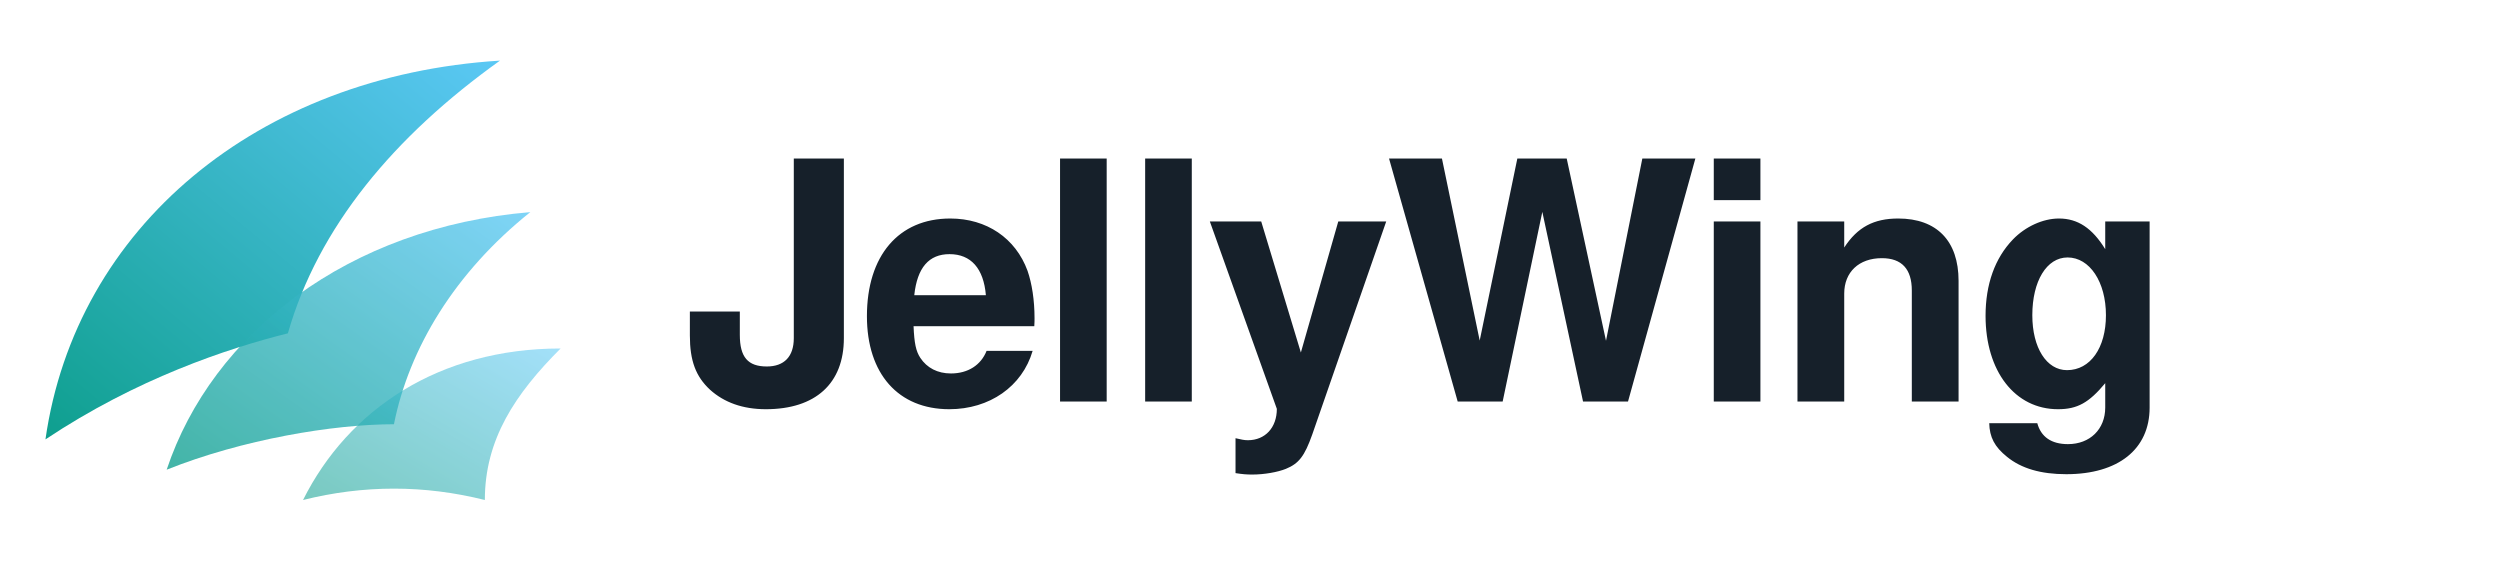
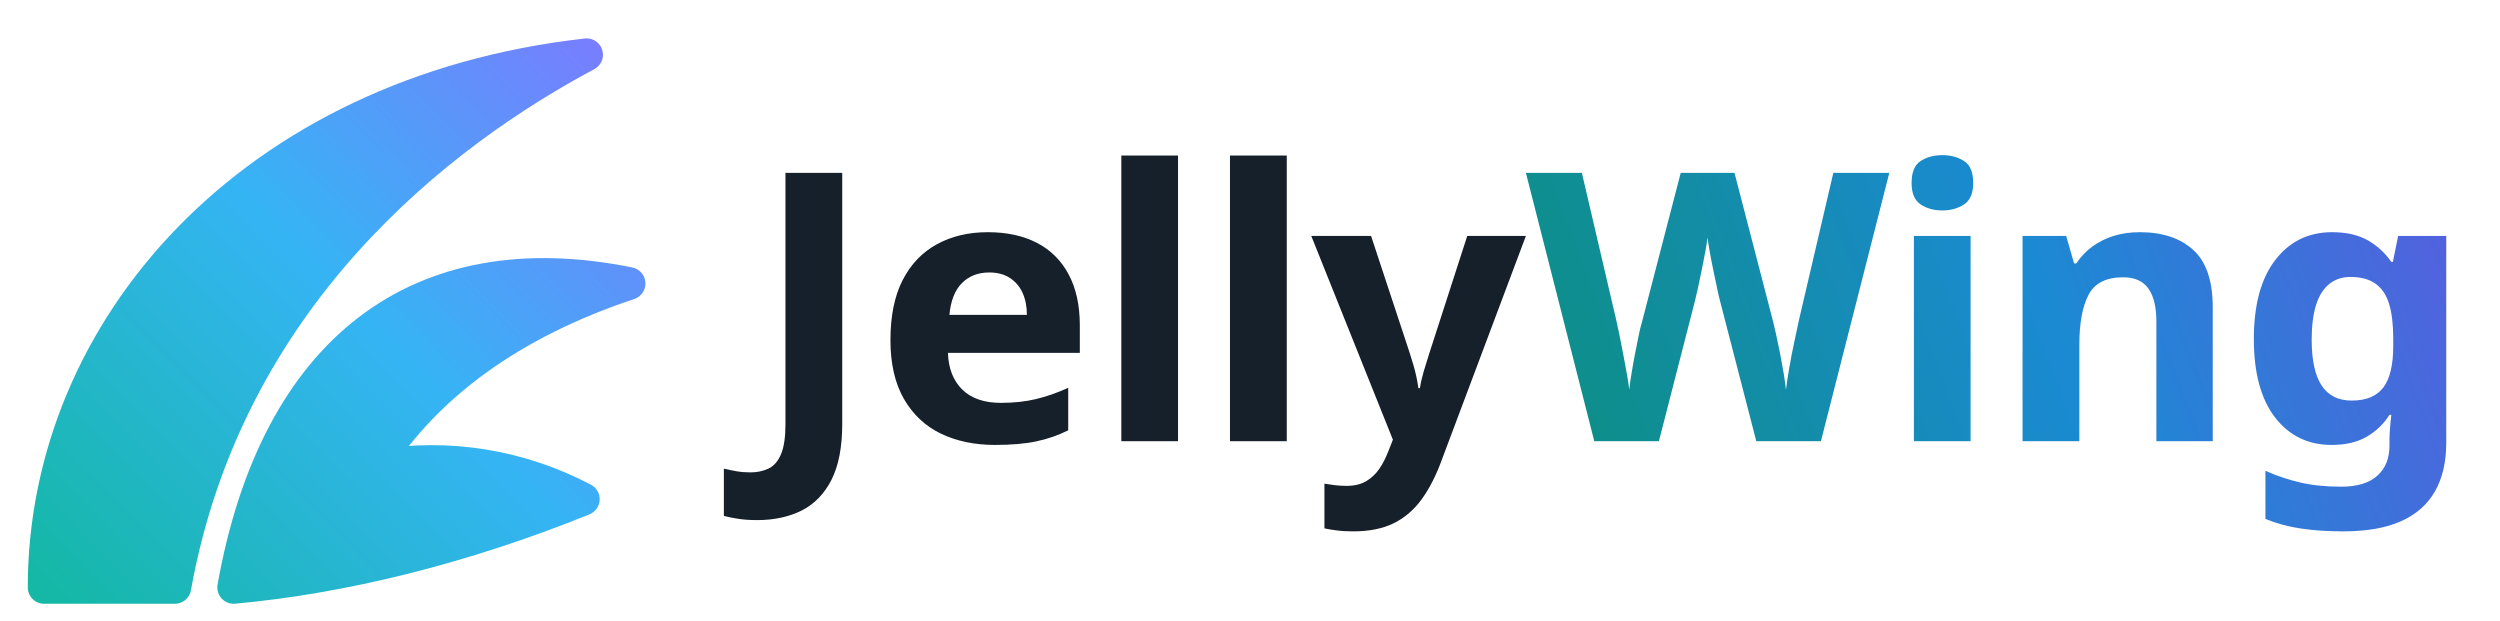
- <svg xmlns="http://www.w3.org/2000/svg" width="330" height="76" viewBox="0 0 330 76" role="img" aria-label="JellyWing">
+ <svg xmlns="http://www.w3.org/2000/svg" width="306" height="76" viewBox="0 0 306 76" role="img" aria-label="JellyWing">
  <defs>
-     <linearGradient id="w" x1="0" y1="1" x2="1" y2="0">
-       <stop offset="0" stop-color="#0E9F8E" />
-       <stop offset="1" stop-color="#5BC8F5" />
+     <linearGradient id="w" gradientUnits="userSpaceOnUse" x1="80" y1="430" x2="440" y2="80">
+       <stop offset="0" stop-color="#12B8A0" />
+       <stop offset="0.55" stop-color="#35B4F4" />
+       <stop offset="1" stop-color="#7A7CFF" />
+     </linearGradient>
+     <linearGradient id="t" gradientUnits="userSpaceOnUse" x1="186" y1="60" x2="302" y2="16">
+       <stop offset="0" stop-color="#0B8F7D" />
+       <stop offset="0.55" stop-color="#1B8AD3" />
+       <stop offset="1" stop-color="#5A5CE0" />
    </linearGradient>
  </defs>
-   <g>
-     <path d="M6 58 C10 30 34 10 66 8 C52 18 42 30 38 44 C30 46 18 50 6 58 Z" fill="url(#w)" />
-     <path d="M22 62 C28 44 46 30 70 28 C60 36 54 46 52 56 C44 56 32 58 22 62 Z" fill="url(#w)" opacity="0.78" />
-     <path d="M40 66 C46 54 58 46 74 46 C68 52 64 58 64 66 C56 64 48 64 40 66 Z" fill="url(#w)" opacity="0.56" />
+   <g transform="translate(-12.2 -9.7) scale(0.2)">
+     <g fill="url(#w)" stroke="url(#w)" stroke-width="20" stroke-linejoin="round">
+       <path d="M88 408C88 250 215 105 420 82C330 130 200 230 168 408Z" />
+       <path d="M204 408C230 262 318 196 446 222C374 246 322 284 290 334C336 326 380 334 418 354C344 384 270 402 204 408Z" />
+     </g>
  </g>
-   <text x="90" y="53" font-family="'Helvetica Neue', Helvetica, Arial, sans-serif" font-size="44" font-weight="700" letter-spacing="-1" fill="#16202A">JellyWing</text>
+   <path d="M92.69 63.66Q91.36 63.66 90.34 63.5Q89.33 63.34 88.6 63.15V57.36Q89.33 57.54 90.14 57.68Q90.94 57.82 91.86 57.82Q93.06 57.82 94.05 57.36Q95.04 56.9 95.59 55.61Q96.14 54.32 96.14 51.93V21.16H103.09V51.88Q103.09 56.12 101.78 58.72Q100.46 61.31 98.12 62.49Q95.77 63.66 92.69 63.66ZM120.9 28.42Q124.4 28.42 126.93 29.73Q129.46 31.05 130.81 33.6Q132.17 36.15 132.17 39.83V43.19H116.03Q116.12 46.04 117.77 47.67Q119.43 49.31 122.51 49.31Q124.86 49.31 126.79 48.85Q128.72 48.39 130.75 47.47V52.67Q128.91 53.59 126.86 54.02Q124.81 54.46 121.78 54.46Q118.05 54.46 115.17 53.08Q112.3 51.7 110.64 48.83Q108.99 45.95 108.99 41.63Q108.99 37.21 110.48 34.29Q111.98 31.37 114.67 29.9Q117.36 28.42 120.9 28.42ZM121.09 33.35Q119.02 33.35 117.73 34.66Q116.44 35.97 116.21 38.54H125.69Q125.69 37.03 125.18 35.88Q124.67 34.73 123.64 34.04Q122.6 33.35 121.09 33.35ZM144.19 54H137.25V19.04H144.19ZM157.5 54H150.55V19.04H157.5ZM160.5 28.88H167.82L172.56 43.24Q172.79 43.93 172.99 44.64Q173.2 45.35 173.36 46.09Q173.52 46.82 173.61 47.51H173.8Q173.94 46.55 174.28 45.4Q174.63 44.25 174.95 43.24L179.59 28.88H186.77L176.47 56.3Q175.45 59.11 174.05 61.06Q172.65 63.02 170.62 64.03Q168.6 65.04 165.61 65.04Q164.46 65.04 163.59 64.92Q162.71 64.81 162.11 64.67V59.2Q162.62 59.29 163.33 59.38Q164.05 59.47 164.83 59.47Q166.25 59.47 167.22 58.9Q168.19 58.32 168.83 57.38Q169.47 56.44 169.93 55.24L170.49 53.82Z" fill="#16202A" />
+   <path d="M231.25 21.16 222.88 54H214.97L210.51 36.75Q210.37 36.24 210.16 35.23Q209.95 34.22 209.7 33.02Q209.45 31.83 209.26 30.75Q209.08 29.67 208.99 29.07Q208.94 29.67 208.74 30.75Q208.53 31.83 208.3 33Q208.07 34.17 207.84 35.21Q207.61 36.24 207.47 36.8L203.05 54H195.14L186.77 21.16H193.62L197.81 39.1Q197.99 39.88 198.22 41Q198.45 42.13 198.68 43.35Q198.91 44.57 199.12 45.72Q199.33 46.87 199.42 47.7Q199.51 46.82 199.7 45.7Q199.88 44.57 200.11 43.4Q200.34 42.22 200.55 41.19Q200.75 40.15 200.94 39.56L205.72 21.16H212.3L217.08 39.56Q217.22 40.15 217.45 41.19Q217.68 42.22 217.91 43.42Q218.14 44.62 218.33 45.74Q218.51 46.87 218.6 47.7Q218.74 46.55 219.02 44.96Q219.29 43.37 219.64 41.76Q219.98 40.15 220.21 39.1L224.4 21.16ZM241.2 28.88V54H234.26V28.88ZM237.75 18.99Q239.27 18.99 240.4 19.71Q241.52 20.42 241.52 22.4Q241.52 24.28 240.4 25.02Q239.27 25.76 237.75 25.76Q236.19 25.76 235.08 25.02Q233.98 24.28 233.98 22.4Q233.98 20.42 235.08 19.71Q236.19 18.99 237.75 18.99ZM261.92 28.42Q266.06 28.42 268.45 30.59Q270.84 32.75 270.84 37.62V54H263.94V39.37Q263.94 36.66 262.95 35.3Q261.96 33.94 259.89 33.94Q256.76 33.94 255.64 36.08Q254.51 38.22 254.51 42.22V54H247.56V28.88H252.9L253.87 32.24H254.14Q254.97 31 256.14 30.15Q257.32 29.3 258.76 28.86Q260.21 28.42 261.92 28.42ZM285.44 28.42Q288.06 28.42 289.81 29.41Q291.55 30.4 292.7 32.06H292.89L293.53 28.88H299.42V54.18Q299.42 57.73 298.04 60.14Q296.66 62.56 293.88 63.8Q291.09 65.04 286.82 65.04Q283.92 65.04 281.62 64.69Q279.32 64.35 277.29 63.52V57.63Q279.36 58.55 281.55 59.06Q283.73 59.57 286.59 59.57Q289.48 59.57 290.98 58.23Q292.47 56.9 292.47 54.55V53.86Q292.47 53.31 292.54 52.39Q292.61 51.47 292.7 50.78H292.47Q291.42 52.44 289.69 53.45Q287.97 54.46 285.39 54.46Q281.07 54.46 278.47 51.1Q275.87 47.74 275.87 41.49Q275.87 35.23 278.49 31.83Q281.11 28.42 285.44 28.42ZM287.69 33.9Q286.17 33.9 285.09 34.77Q284.01 35.65 283.48 37.35Q282.95 39.05 282.95 41.58Q282.95 45.35 284.17 47.19Q285.39 49.03 287.83 49.03Q289.21 49.03 290.17 48.62Q291.14 48.2 291.74 47.4Q292.34 46.59 292.63 45.35Q292.93 44.11 292.93 42.41V41.4Q292.93 38.87 292.43 37.21Q291.92 35.55 290.77 34.73Q289.62 33.9 287.69 33.9Z" fill="url(#t)" />
</svg>
